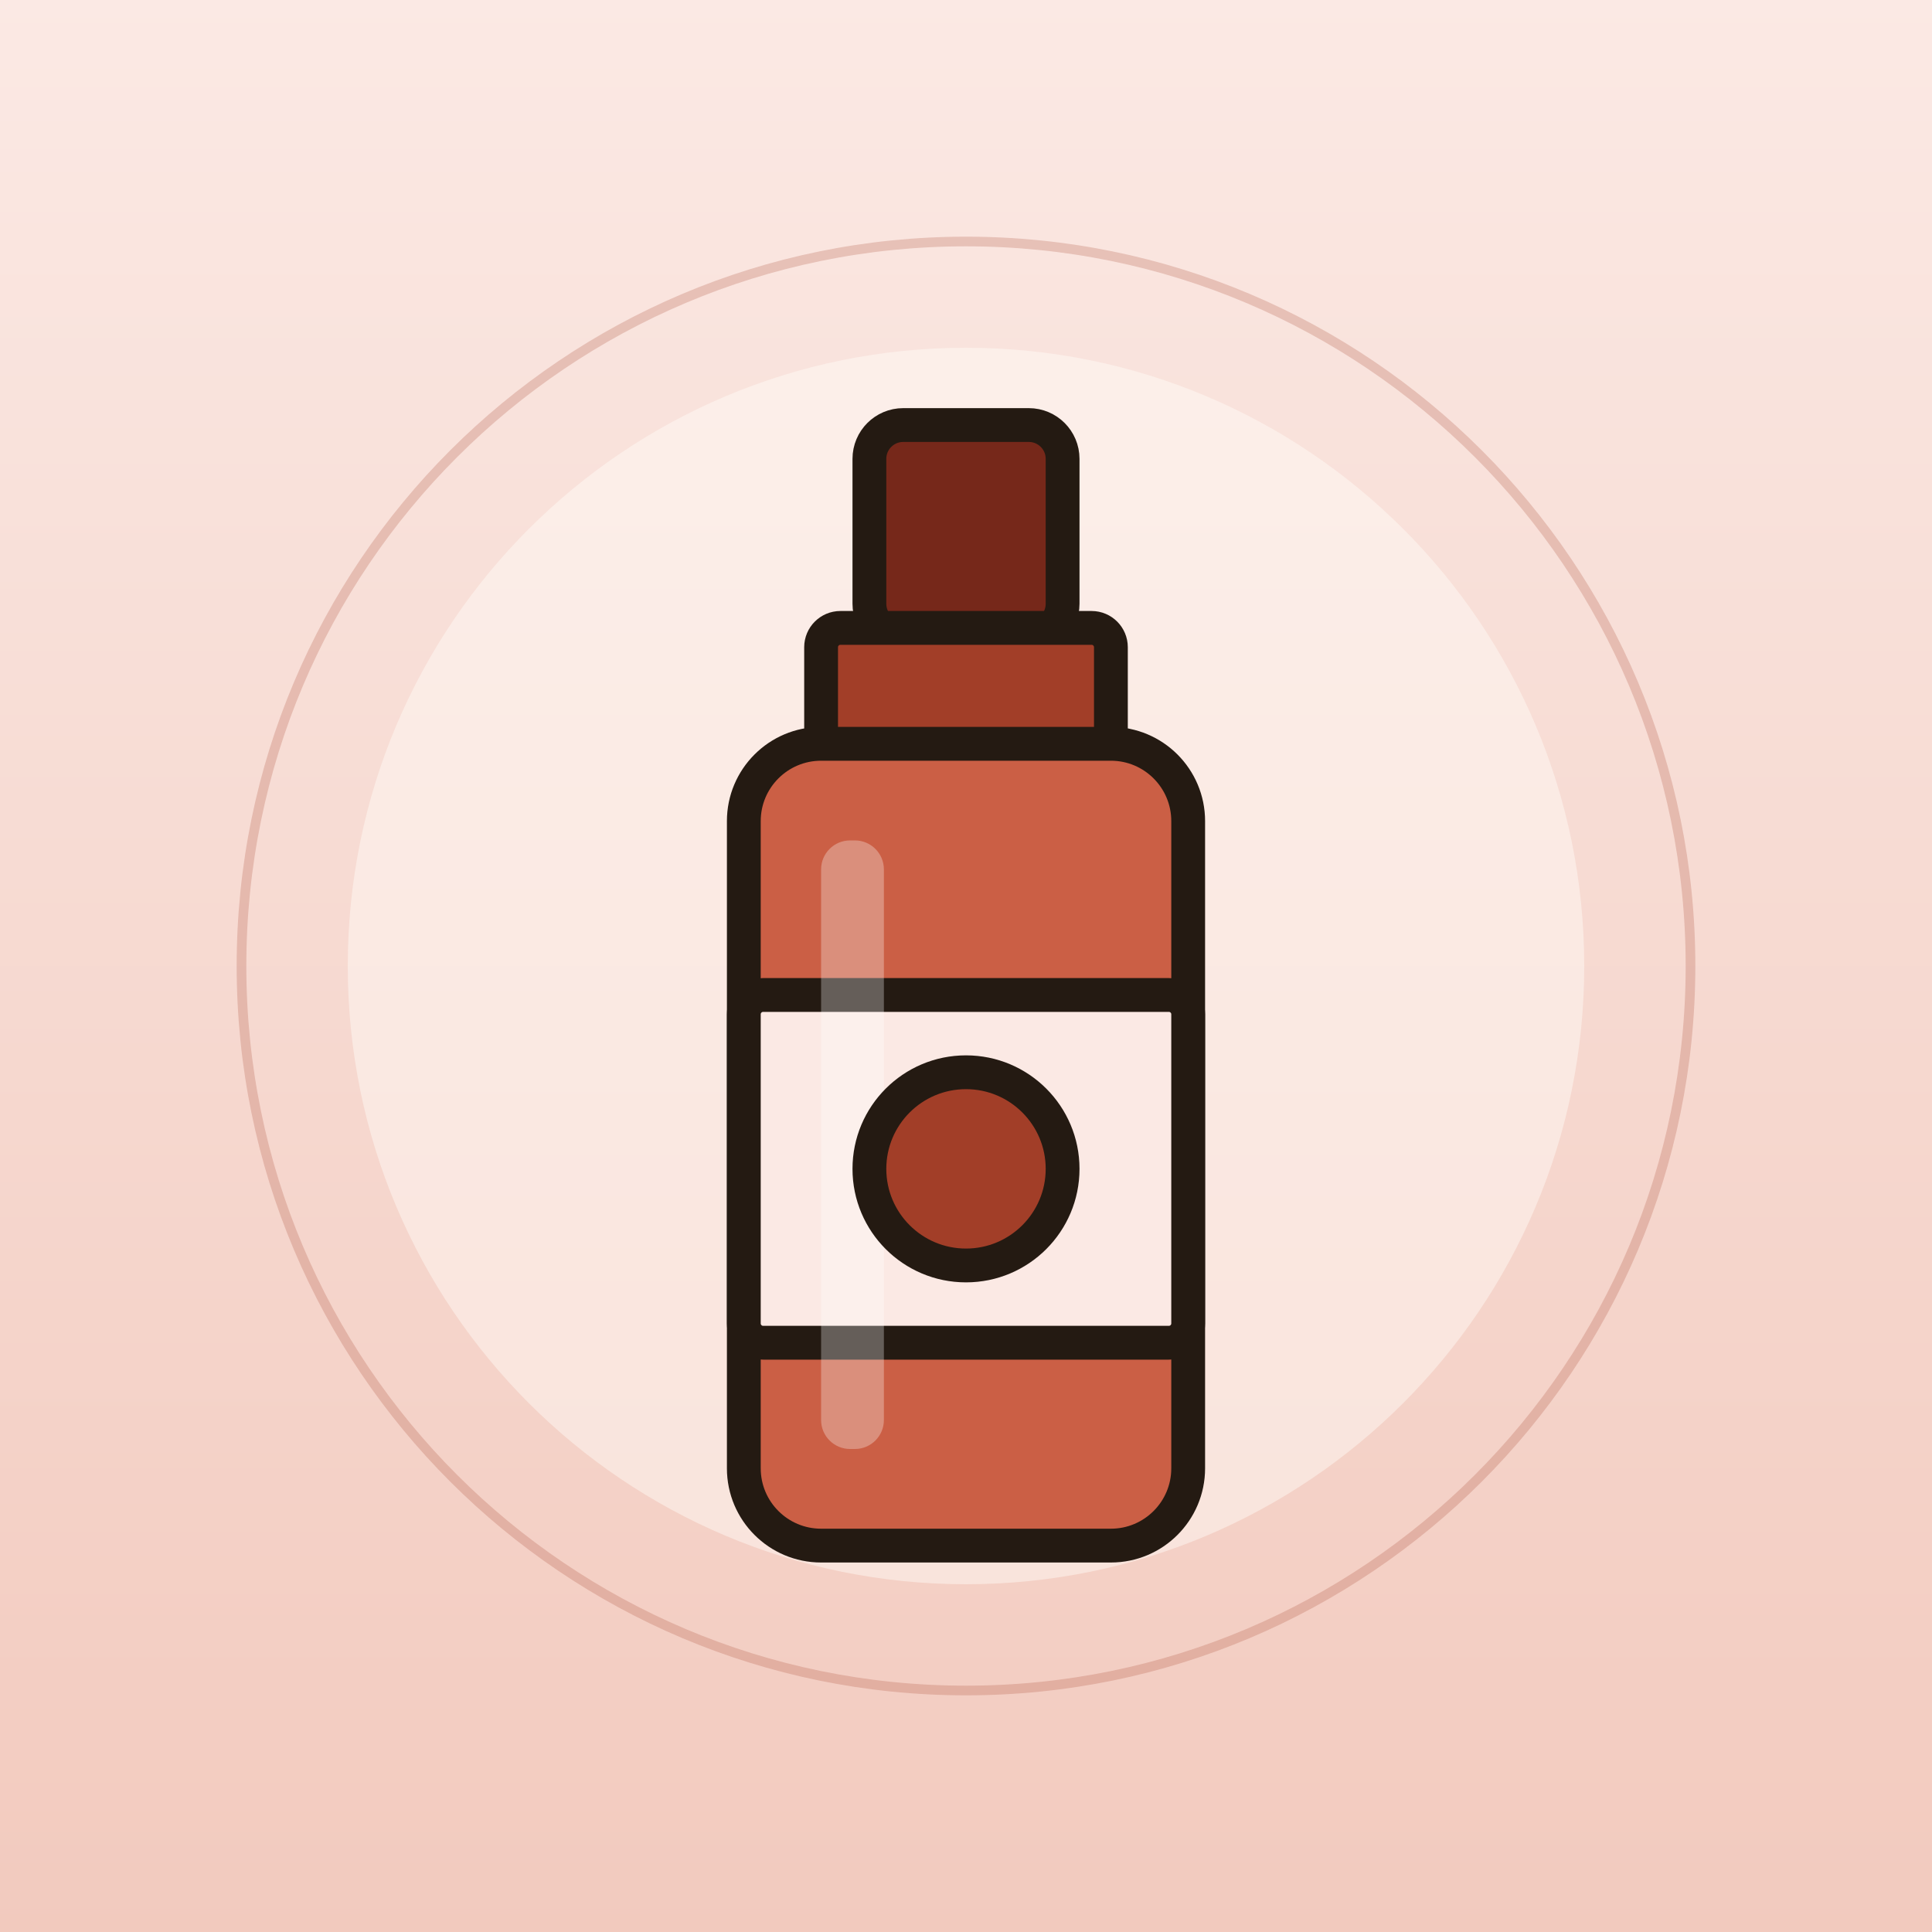
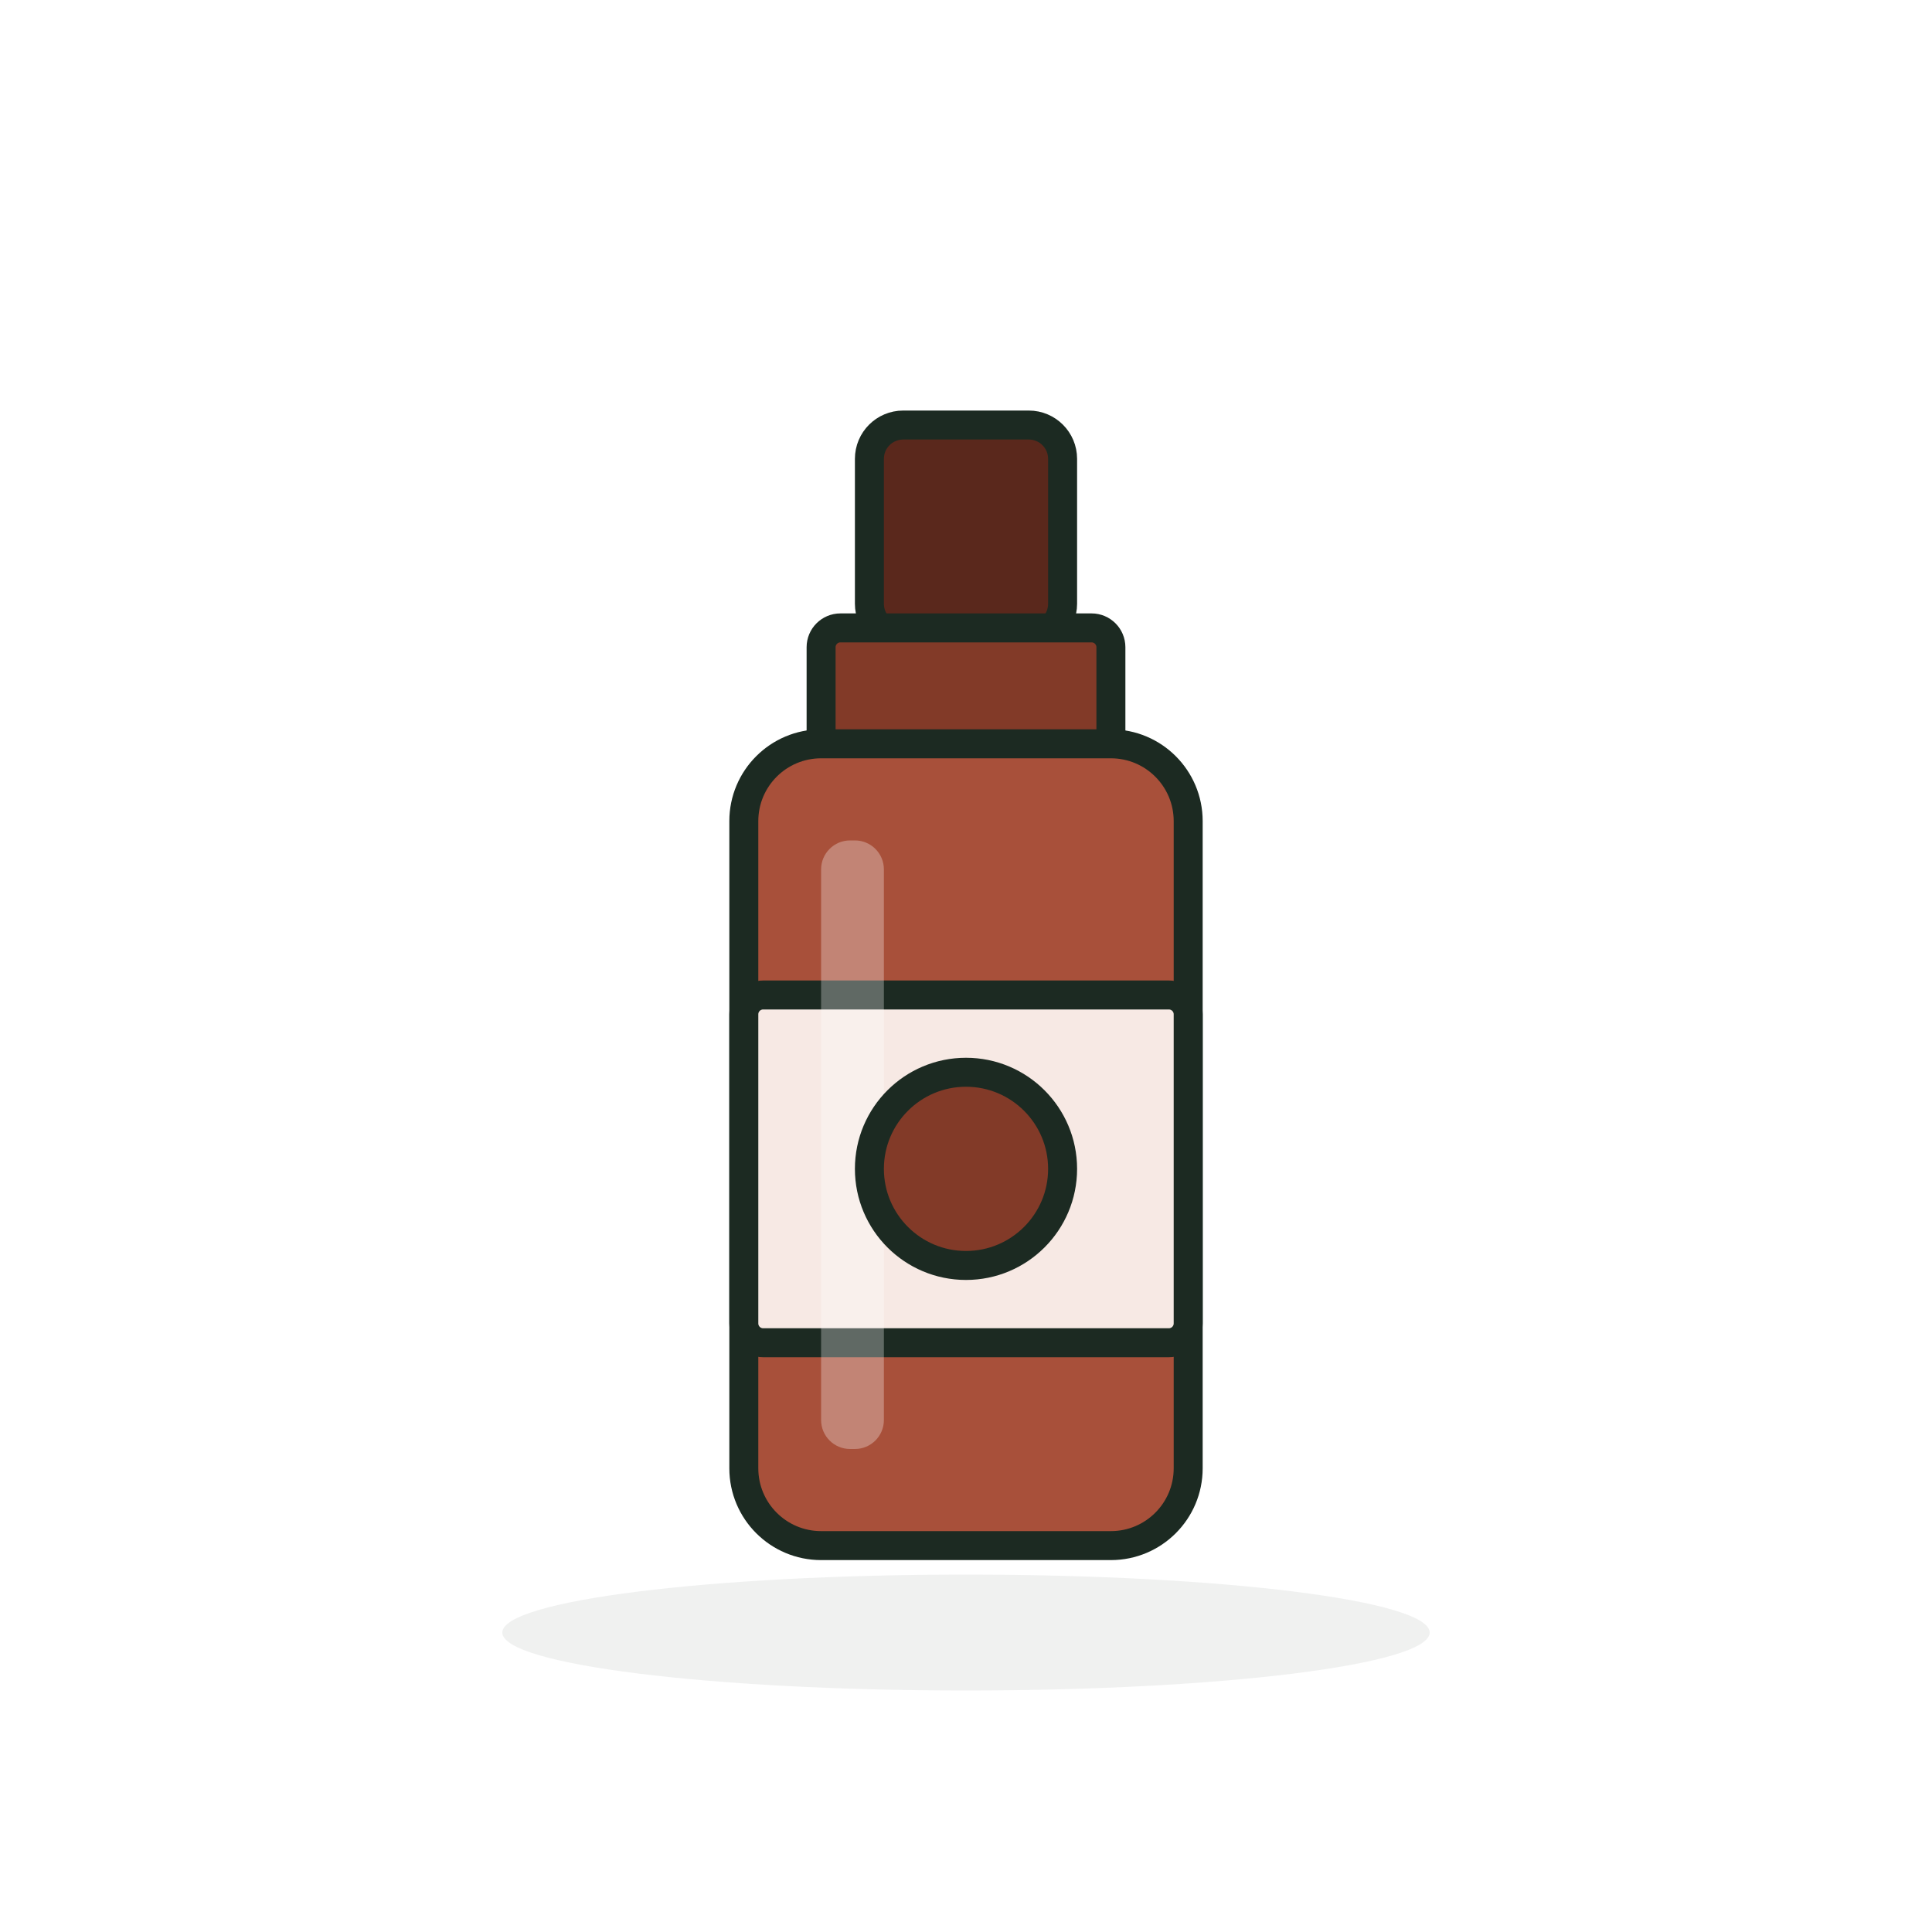
<svg xmlns="http://www.w3.org/2000/svg" viewBox="0 0 400 400" role="img">
-   <defs>
-     <linearGradient id="gSAN001" x1="0" y1="0" x2="0" y2="1">
-       <stop offset="0" stop-color="#fbe9e4" />
-       <stop offset="1" stop-color="#f2cabe" />
-     </linearGradient>
-   </defs>
-   <rect width="400" height="400" fill="url(#gSAN001)" />
-   <circle cx="200" cy="200" r="150" fill="none" stroke="#a23e28" stroke-width="2" opacity=".22" />
-   <circle cx="200" cy="200" r="128" fill="#fffdf8" opacity=".45" />
-   <rect x="180" y="88" width="40" height="44" rx="7" fill="#76281a" stroke="#241a12" stroke-width="7" stroke-linejoin="round" />
-   <rect x="170" y="130" width="60" height="26" rx="4" fill="#a23e28" stroke="#241a12" stroke-width="7" stroke-linejoin="round" />
-   <rect x="154" y="154" width="92" height="166" rx="16" fill="#cb5f45" stroke="#241a12" stroke-width="7" stroke-linejoin="round" />
-   <rect x="154" y="206" width="92" height="72" rx="4" fill="#fbe9e4" stroke="#241a12" stroke-width="7" stroke-linejoin="round" />
+   <rect width="400" height="400" fill="#ffffff" />
+   <ellipse cx="200" cy="338" rx="96" ry="12" fill="#1c2a22" opacity=".07" />
+   <rect x="180" y="88" width="40" height="44" rx="7" fill="#5a281c" stroke="#1c2a22" stroke-width="6" stroke-linejoin="round" />
+   <rect x="170" y="130" width="60" height="26" rx="4" fill="#823a28" stroke="#1c2a22" stroke-width="6" stroke-linejoin="round" />
+   <rect x="154" y="154" width="92" height="166" rx="16" fill="#a8503a" stroke="#1c2a22" stroke-width="6" stroke-linejoin="round" />
+   <rect x="154" y="206" width="92" height="72" rx="4" fill="#f7e9e4" stroke="#1c2a22" stroke-width="6" stroke-linejoin="round" />
  <rect x="170" y="174" width="13" height="126" rx="6" fill="#fff" opacity=".3" />
-   <circle cx="200" cy="242" r="20" fill="#a23e28" stroke="#241a12" stroke-width="7" />
+   <circle cx="200" cy="242" r="20" fill="#823a28" stroke="#1c2a22" stroke-width="6" />
</svg>
